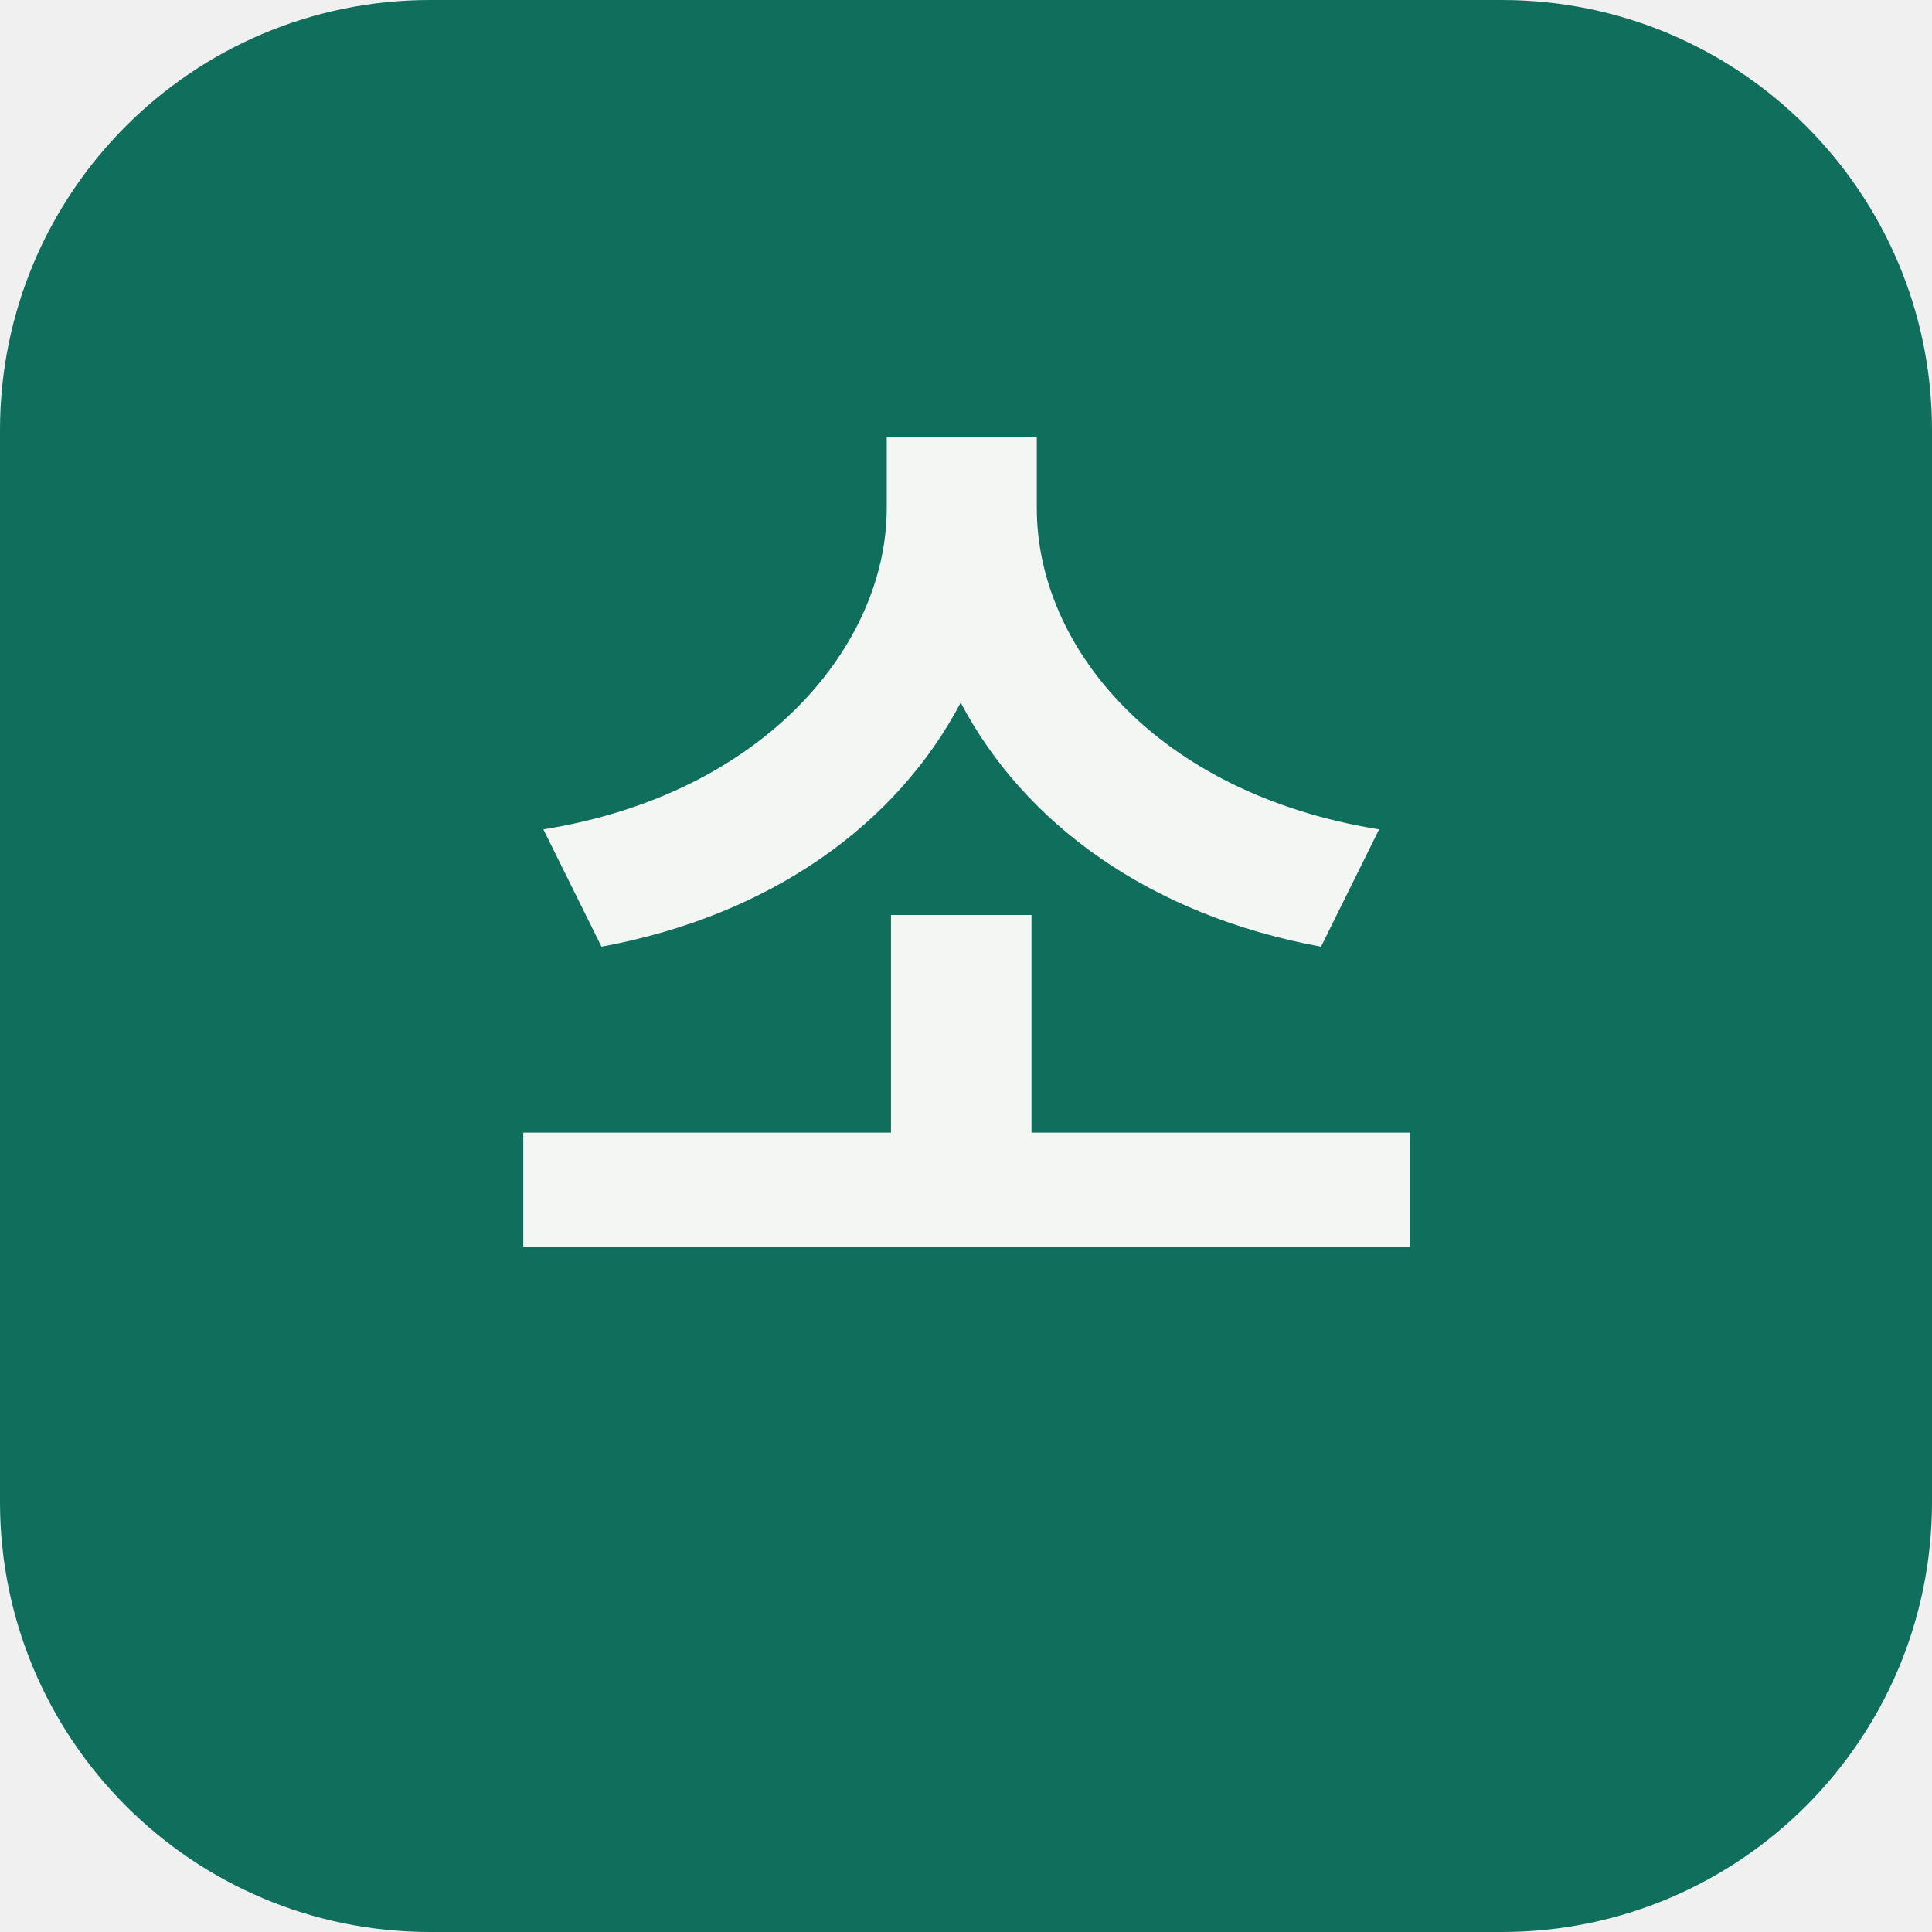
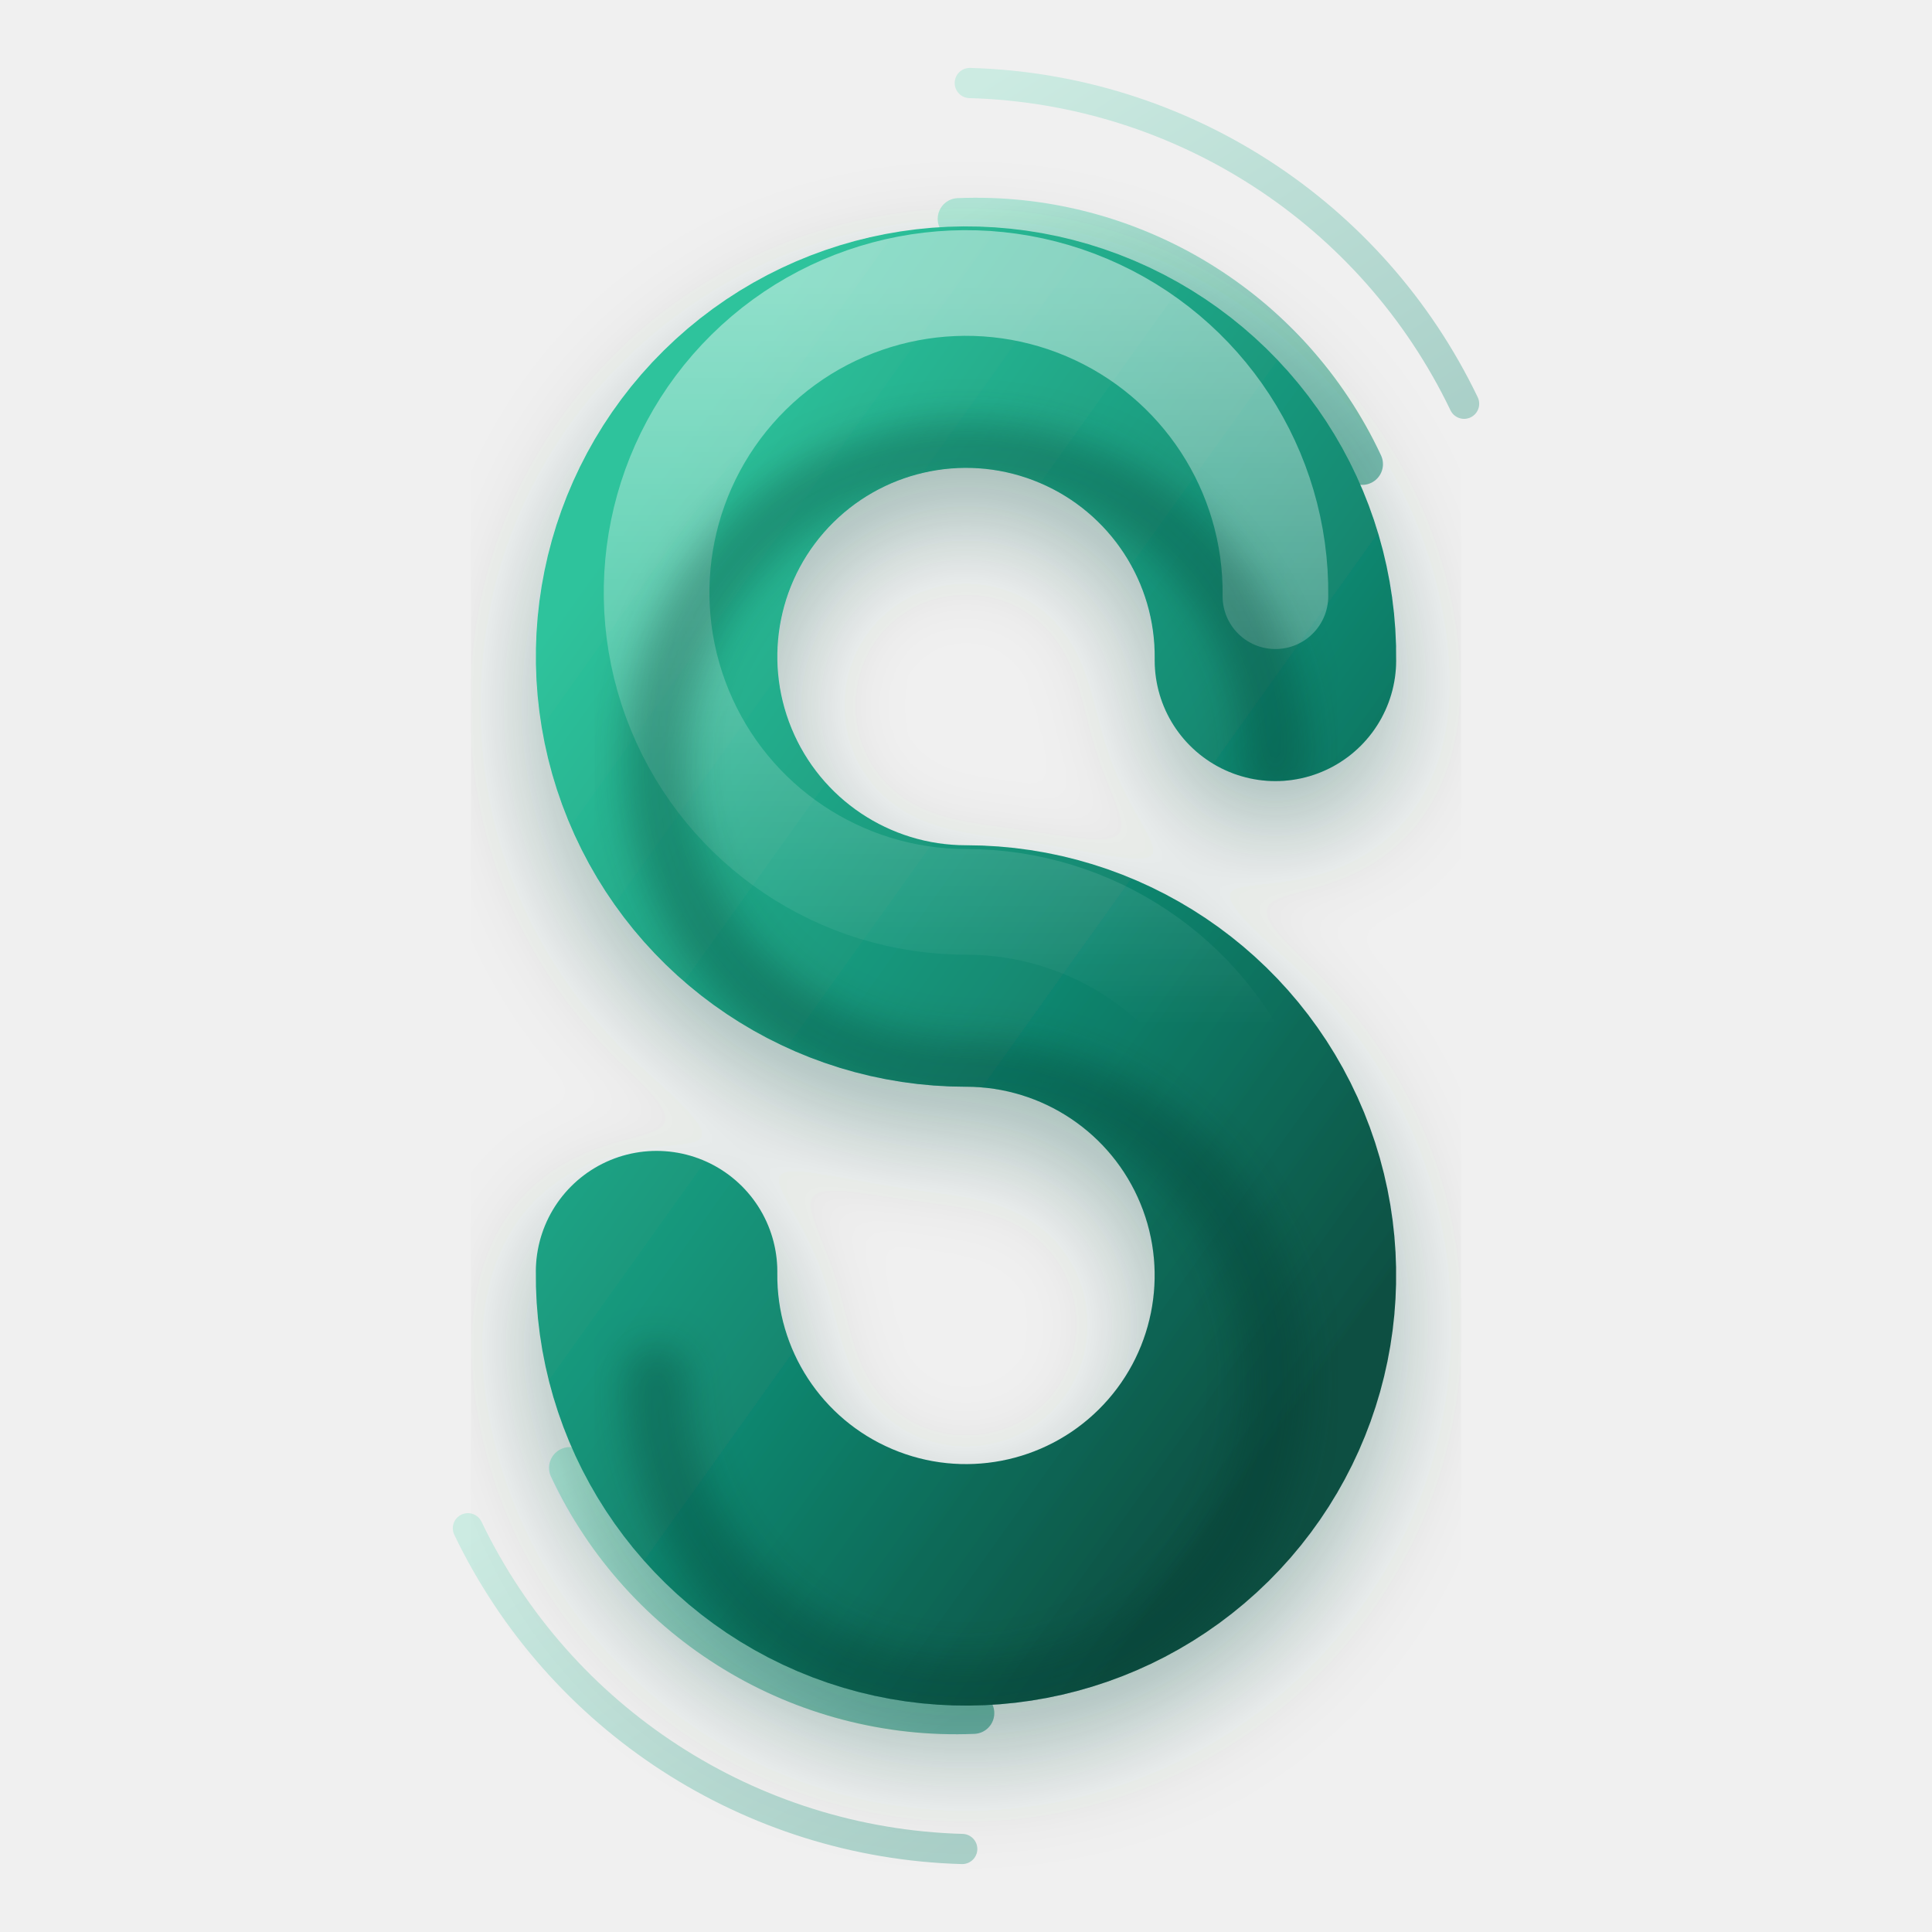
<svg xmlns="http://www.w3.org/2000/svg" viewBox="0 0 1024 1024" width="1024" height="1024">
-   <rect width="1024" height="1024" rx="228" fill="#0f6f5c" />
-   <text x="512" y="672" text-anchor="middle" font-family="'Apple SD Gothic Neo','Noto Sans KR','Pretendard',sans-serif" font-weight="800" font-size="560" fill="#f4f6f4">소</text>
+   <defs>
+     <linearGradient id="stroke" x1="0.15" y1="0" x2="0.85" y2="1">
+       <stop offset="0" stop-color="#2fc39c" />
+       <stop offset="0.55" stop-color="#128a72" />
+       <stop offset="1" stop-color="#0a4f42" />
+     </linearGradient>
+     <linearGradient id="ripple" x1="0" y1="0" x2="1" y2="1">
+       <stop offset="0" stop-color="#7fe0c4" />
+       <stop offset="1" stop-color="#128a72" />
+     </linearGradient>
+     <linearGradient id="sheen" x1="0" y1="0" x2="0" y2="1">
+       <stop offset="0" stop-color="#ffffff" stop-opacity="0.55" />
+       <stop offset="0.6" stop-color="#ffffff" stop-opacity="0" />
+     </linearGradient>
+     <filter id="shadow" x="-30%" y="-30%" width="160%" height="160%">
+       <feDropShadow dx="0" dy="26" stdDeviation="28" flood-color="#0a4f42" flood-opacity="0.32" />
+     </filter>
+     <filter id="inner" x="-20%" y="-20%" width="140%" height="140%">
+       <feGaussianBlur stdDeviation="10" />
+     </filter>
+     <mask id="body">
+       <path d="M676 350 A164 164 0 1 0 512 512 A164 164 0 1 1 348 674" fill="none" stroke="#fff" stroke-width="128" stroke-linecap="round" />
+     </mask>
+   </defs>
+   <g fill="none" stroke="url(#ripple)" stroke-linecap="round">
+     <path d="M722 246 a 226 226 0 0 0 -214 -130" stroke-width="22" opacity="0.55" />
+     <path d="M776 214 a 300 300 0 0 0 -262 -170" stroke-width="16" opacity="0.32" />
+     <path d="M302 778 a 226 226 0 0 0 214 130" stroke-width="22" opacity="0.55" />
+     <path d="M248 810 a 300 300 0 0 0 262 170" stroke-width="16" opacity="0.32" />
+   </g>
+   <g filter="url(#shadow)">
+     <path d="M676 350 A164 164 0 1 0 512 512 A164 164 0 1 1 348 674" fill="none" stroke="url(#stroke)" stroke-width="128" stroke-linecap="round" />
+   </g>
+   <g mask="url(#body)">
+     <path d="M676 350 A164 164 0 1 0 512 512 A164 164 0 1 1 348 674" fill="none" stroke="url(#sheen)" stroke-width="56" stroke-linecap="round" transform="translate(0,-34)" opacity="0.85" />
+     <path d="M676 350 A164 164 0 1 0 512 512 A164 164 0 1 1 348 674" fill="none" stroke="#06352c" stroke-width="34" stroke-linecap="round" transform="translate(0,56)" opacity="0.30" filter="url(#inner)" />
+   </g>
</svg>
